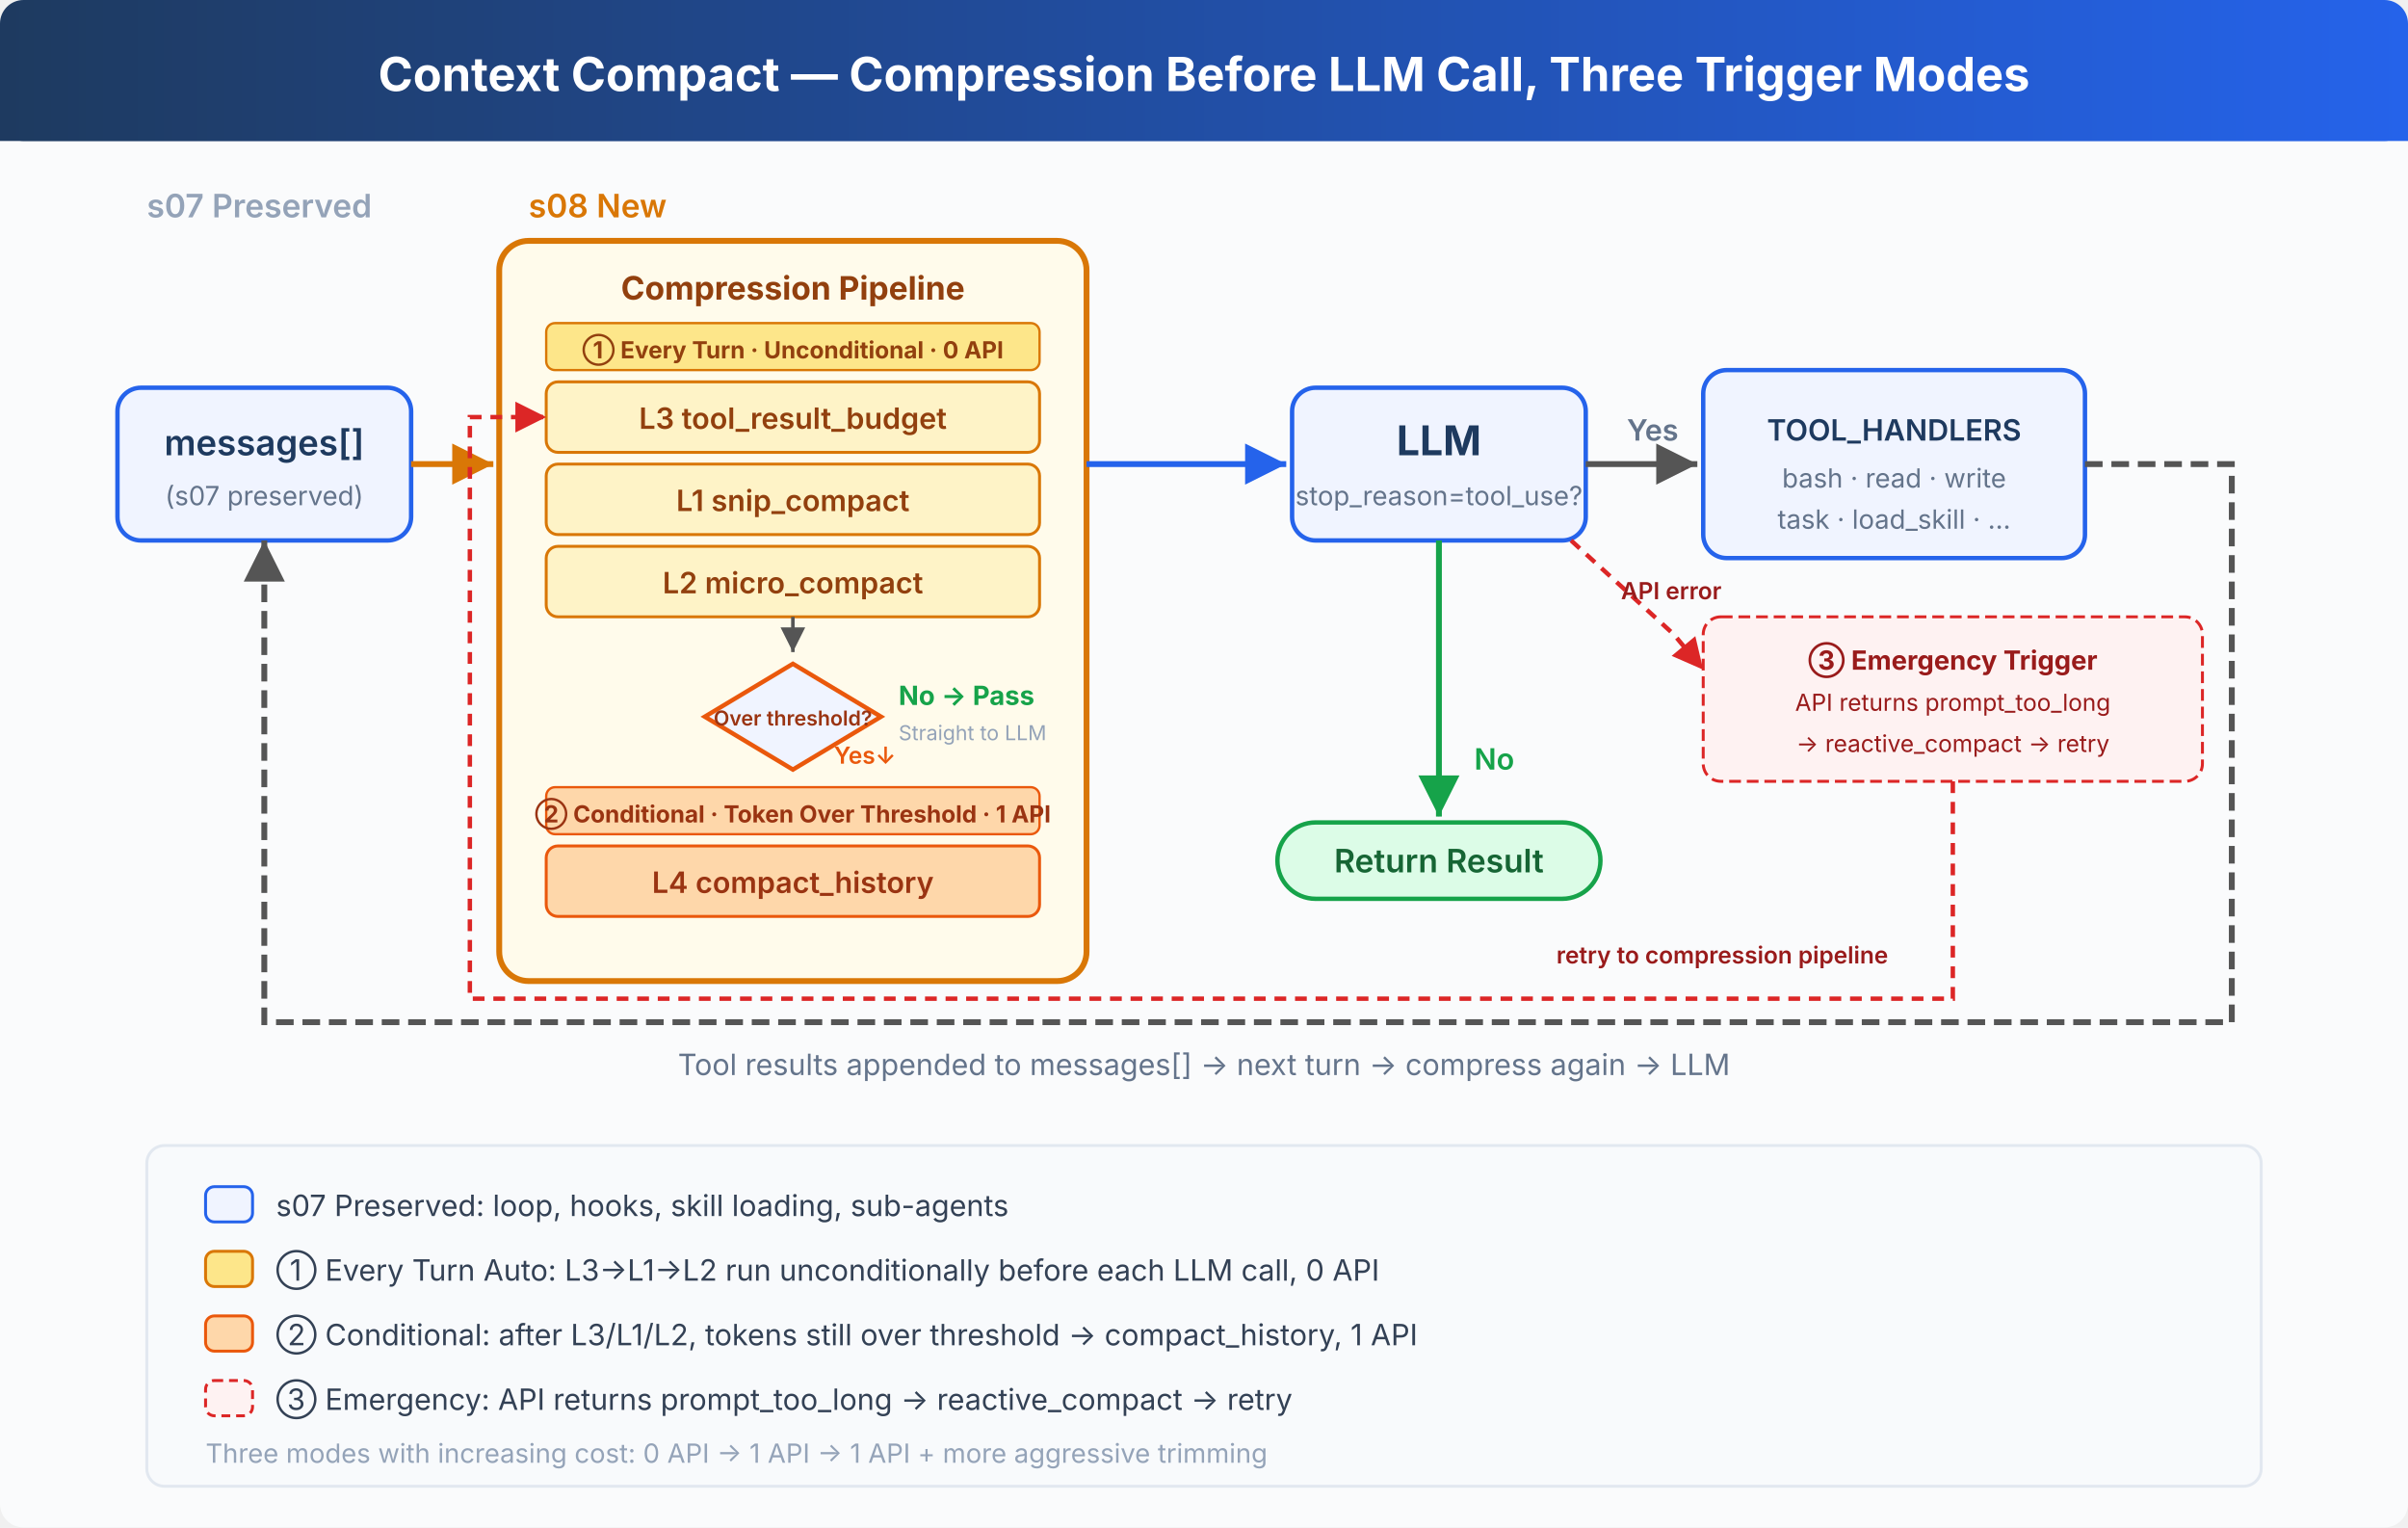
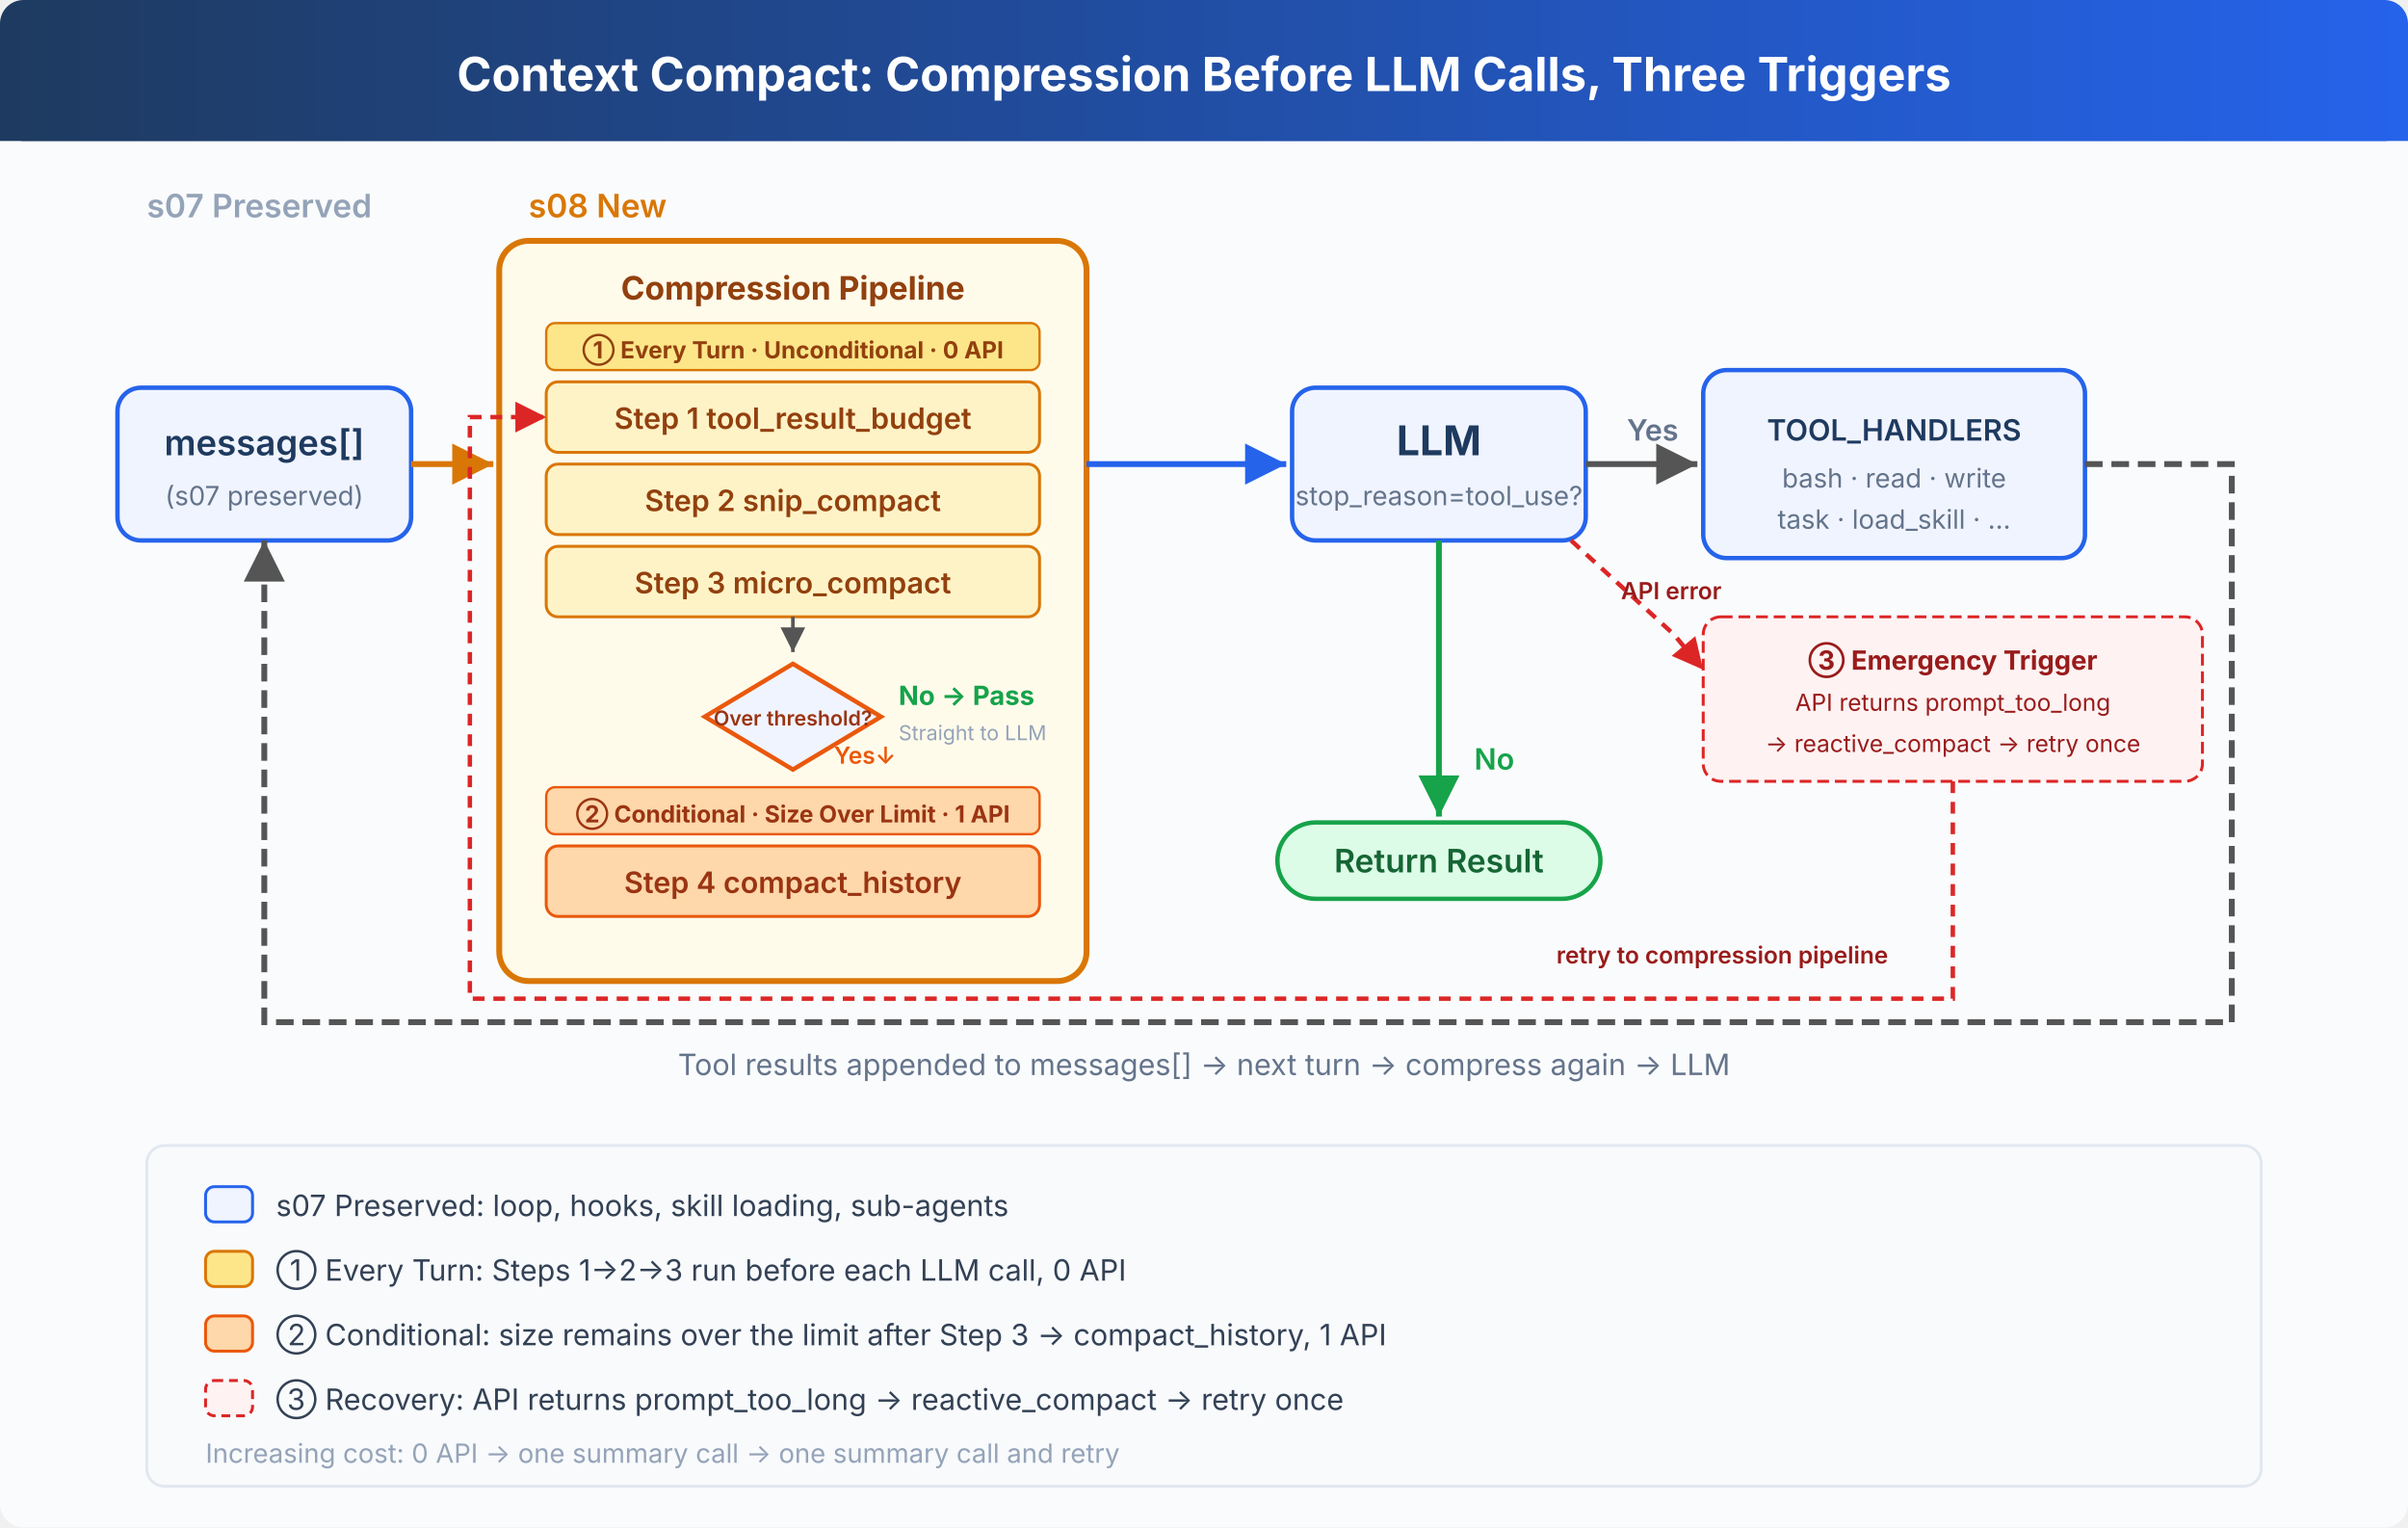
<svg xmlns="http://www.w3.org/2000/svg" viewBox="0 0 820 520" font-family="system-ui, -apple-system, sans-serif">
  <defs>
    <marker id="arrow" viewBox="0 0 10 10" refX="10" refY="5" markerWidth="7" markerHeight="7" orient="auto-start-reverse">
      <path d="M 0 0 L 10 5 L 0 10 z" fill="#555" />
    </marker>
    <marker id="arrow-blue" viewBox="0 0 10 10" refX="10" refY="5" markerWidth="7" markerHeight="7" orient="auto-start-reverse">
      <path d="M 0 0 L 10 5 L 0 10 z" fill="#2563eb" />
    </marker>
    <marker id="arrow-amber" viewBox="0 0 10 10" refX="10" refY="5" markerWidth="7" markerHeight="7" orient="auto-start-reverse">
      <path d="M 0 0 L 10 5 L 0 10 z" fill="#d97706" />
    </marker>
    <marker id="arrow-green" viewBox="0 0 10 10" refX="10" refY="5" markerWidth="7" markerHeight="7" orient="auto-start-reverse">
      <path d="M 0 0 L 10 5 L 0 10 z" fill="#16a34a" />
    </marker>
    <marker id="arrow-red" viewBox="0 0 10 10" refX="10" refY="5" markerWidth="7" markerHeight="7" orient="auto-start-reverse">
      <path d="M 0 0 L 10 5 L 0 10 z" fill="#dc2626" />
    </marker>
    <linearGradient id="header" x1="0" y1="0" x2="1" y2="0">
      <stop offset="0%" stop-color="#1e3a5f" />
      <stop offset="100%" stop-color="#2563eb" />
    </linearGradient>
  </defs>
  <rect width="820" height="520" fill="#fafbfc" rx="8" />
  <rect x="0" y="0" width="820" height="48" fill="url(#header)" rx="8" />
  <rect x="0" y="40" width="820" height="8" fill="url(#header)" />
-   <text x="410" y="31" fill="#fff" font-size="16" font-weight="700" text-anchor="middle">Context Compact — Compression Before LLM Call, Three Trigger Modes</text>
+   <text x="410" y="31" fill="#fff" font-size="16" font-weight="700" text-anchor="middle">Context Compact: Compression Before LLM Calls, Three Triggers</text>
  <text x="50" y="74" fill="#94a3b8" font-size="11" font-weight="600">s07 Preserved</text>
  <text x="180" y="74" fill="#d97706" font-size="11" font-weight="600">s08 New</text>
  <rect x="40" y="132" width="100" height="52" rx="8" fill="#f0f4ff" stroke="#2563eb" stroke-width="1.5" />
  <text x="90" y="155" fill="#1e3a5f" font-size="12" font-weight="600" text-anchor="middle">messages[]</text>
  <text x="90" y="172" fill="#64748b" font-size="9" text-anchor="middle">(s07 preserved)</text>
  <line x1="140" y1="158" x2="168" y2="158" stroke="#d97706" stroke-width="2" marker-end="url(#arrow-amber)" />
  <rect x="170" y="82" width="200" height="252" rx="10" fill="#fffbeb" stroke="#d97706" stroke-width="2" />
  <text x="270" y="102" fill="#92400e" font-size="11" font-weight="700" text-anchor="middle">Compression Pipeline</text>
  <rect x="186" y="110" width="168" height="16" rx="3" fill="#fde68a" stroke="#d97706" stroke-width="0.8" />
  <text x="270" y="122" fill="#92400e" font-size="8" font-weight="700" text-anchor="middle">① Every Turn · Unconditional · 0 API</text>
  <rect x="186" y="130" width="168" height="24" rx="4" fill="#fef3c7" stroke="#d97706" stroke-width="1" />
-   <text x="270" y="146" fill="#92400e" font-size="10" font-weight="600" text-anchor="middle">L3 tool_result_budget</text>
+   <text x="270" y="146" fill="#92400e" font-size="10" font-weight="600" text-anchor="middle">Step 1 tool_result_budget</text>
  <rect x="186" y="158" width="168" height="24" rx="4" fill="#fef3c7" stroke="#d97706" stroke-width="1" />
-   <text x="270" y="174" fill="#92400e" font-size="10" font-weight="600" text-anchor="middle">L1 snip_compact</text>
+   <text x="270" y="174" fill="#92400e" font-size="10" font-weight="600" text-anchor="middle">Step 2 snip_compact</text>
  <rect x="186" y="186" width="168" height="24" rx="4" fill="#fef3c7" stroke="#d97706" stroke-width="1" />
-   <text x="270" y="202" fill="#92400e" font-size="10" font-weight="600" text-anchor="middle">L2 micro_compact</text>
+   <text x="270" y="202" fill="#92400e" font-size="10" font-weight="600" text-anchor="middle">Step 3 micro_compact</text>
  <line x1="270" y1="210" x2="270" y2="222" stroke="#555" stroke-width="1.2" marker-end="url(#arrow)" />
  <polygon points="270,226 300,244 270,262 240,244" fill="#f0f4ff" stroke="#ea580c" stroke-width="1.5" />
  <text x="270" y="247" fill="#9a3412" font-size="7" font-weight="600" text-anchor="middle">Over threshold?</text>
  <text x="306" y="240" fill="#16a34a" font-size="9" font-weight="700">No → Pass</text>
  <text x="306" y="252" fill="#94a3b8" font-size="7">Straight to LLM</text>
  <text x="284" y="260" fill="#ea580c" font-size="8" font-weight="600">Yes↓</text>
  <rect x="186" y="268" width="168" height="16" rx="3" fill="#fed7aa" stroke="#ea580c" stroke-width="0.8" />
-   <text x="270" y="280" fill="#9a3412" font-size="8" font-weight="700" text-anchor="middle">② Conditional · Token Over Threshold · 1 API</text>
+   <text x="270" y="280" fill="#9a3412" font-size="8" font-weight="700" text-anchor="middle">② Conditional · Size Over Limit · 1 API</text>
  <rect x="186" y="288" width="168" height="24" rx="4" fill="#fed7aa" stroke="#ea580c" stroke-width="1" />
-   <text x="270" y="304" fill="#9a3412" font-size="10" font-weight="600" text-anchor="middle">L4 compact_history</text>
+   <text x="270" y="304" fill="#9a3412" font-size="10" font-weight="600" text-anchor="middle">Step 4 compact_history</text>
  <line x1="370" y1="158" x2="438" y2="158" stroke="#2563eb" stroke-width="2" marker-end="url(#arrow-blue)" />
  <rect x="440" y="132" width="100" height="52" rx="8" fill="#f0f4ff" stroke="#2563eb" stroke-width="1.5" />
  <text x="490" y="155" fill="#1e3a5f" font-size="14" font-weight="700" text-anchor="middle">LLM</text>
  <text x="490" y="172" fill="#64748b" font-size="9" text-anchor="middle">stop_reason=tool_use?</text>
  <line x1="490" y1="184" x2="490" y2="278" stroke="#16a34a" stroke-width="2" marker-end="url(#arrow-green)" />
  <text x="502" y="262" fill="#16a34a" font-size="10" font-weight="600">No</text>
  <rect x="435" y="280" width="110" height="26" rx="13" fill="#dcfce7" stroke="#16a34a" stroke-width="1.5" />
  <text x="490" y="297" fill="#166534" font-size="11" font-weight="600" text-anchor="middle">Return Result</text>
  <line x1="540" y1="158" x2="578" y2="158" stroke="#555" stroke-width="2" marker-end="url(#arrow)" />
  <text x="554" y="150" fill="#64748b" font-size="10" font-weight="600">Yes</text>
  <rect x="580" y="126" width="130" height="64" rx="8" fill="#f0f4ff" stroke="#2563eb" stroke-width="1.5" />
  <text x="645" y="150" fill="#1e3a5f" font-size="10" font-weight="600" text-anchor="middle">TOOL_HANDLERS</text>
  <text x="645" y="166" fill="#64748b" font-size="9" text-anchor="middle">bash · read · write</text>
  <text x="645" y="180" fill="#64748b" font-size="9" text-anchor="middle">task · load_skill · ...</text>
  <path d="M 535 184 L 570 216 L 580 228" fill="none" stroke="#dc2626" stroke-width="1.5" stroke-dasharray="4,3" marker-end="url(#arrow-red)" />
  <text x="552" y="204" fill="#991b1b" font-size="8" font-weight="600">API error</text>
  <path d="M 665 266 L 665 340 L 160 340 L 160 142 L 186 142" fill="none" stroke="#dc2626" stroke-width="1.5" stroke-dasharray="4,3" marker-end="url(#arrow-red)" />
  <text x="530" y="328" fill="#991b1b" font-size="8" font-weight="600">retry to compression pipeline</text>
  <rect x="580" y="210" width="170" height="56" rx="6" fill="#fef2f2" stroke="#dc2626" stroke-width="1" stroke-dasharray="4,2" />
  <text x="665" y="228" fill="#991b1b" font-size="9" font-weight="700" text-anchor="middle">③ Emergency Trigger</text>
  <text x="665" y="242" fill="#991b1b" font-size="8" text-anchor="middle">API returns prompt_too_long</text>
-   <text x="665" y="256" fill="#991b1b" font-size="8" text-anchor="middle">→ reactive_compact → retry</text>
+   <text x="665" y="256" fill="#991b1b" font-size="8" text-anchor="middle">→ reactive_compact → retry once</text>
  <path d="M 710 158 L 760 158 L 760 348 L 90 348 L 90 184" fill="none" stroke="#555" stroke-width="2" marker-end="url(#arrow)" stroke-dasharray="6,3" />
  <text x="410" y="366" fill="#64748b" font-size="10" text-anchor="middle">Tool results appended to messages[] → next turn → compress again → LLM</text>
  <rect x="50" y="390" width="720" height="116" rx="6" fill="#f8fafc" stroke="#e2e8f0" stroke-width="1" />
  <rect x="70" y="404" width="16" height="12" rx="3" fill="#f0f4ff" stroke="#2563eb" stroke-width="1" />
  <text x="94" y="414" fill="#334155" font-size="10">s07 Preserved: loop, hooks, skill loading, sub-agents</text>
  <rect x="70" y="426" width="16" height="12" rx="3" fill="#fde68a" stroke="#d97706" stroke-width="1" />
-   <text x="94" y="436" fill="#334155" font-size="10">① Every Turn Auto: L3→L1→L2 run unconditionally before each LLM call, 0 API</text>
+   <text x="94" y="436" fill="#334155" font-size="10">① Every Turn: Steps 1→2→3 run before each LLM call, 0 API</text>
  <rect x="70" y="448" width="16" height="12" rx="3" fill="#fed7aa" stroke="#ea580c" stroke-width="1" />
-   <text x="94" y="458" fill="#334155" font-size="10">② Conditional: after L3/L1/L2, tokens still over threshold → compact_history, 1 API</text>
+   <text x="94" y="458" fill="#334155" font-size="10">② Conditional: size remains over the limit after Step 3 → compact_history, 1 API</text>
  <rect x="70" y="470" width="16" height="12" rx="3" fill="#fef2f2" stroke="#dc2626" stroke-width="1" stroke-dasharray="3,2" />
-   <text x="94" y="480" fill="#334155" font-size="10">③ Emergency: API returns prompt_too_long → reactive_compact → retry</text>
-   <text x="70" y="498" fill="#94a3b8" font-size="9">Three modes with increasing cost: 0 API → 1 API → 1 API + more aggressive trimming</text>
+   <text x="94" y="480" fill="#334155" font-size="10">③ Recovery: API returns prompt_too_long → reactive_compact → retry once</text>
+   <text x="70" y="498" fill="#94a3b8" font-size="9">Increasing cost: 0 API → one summary call → one summary call and retry</text>
</svg>
